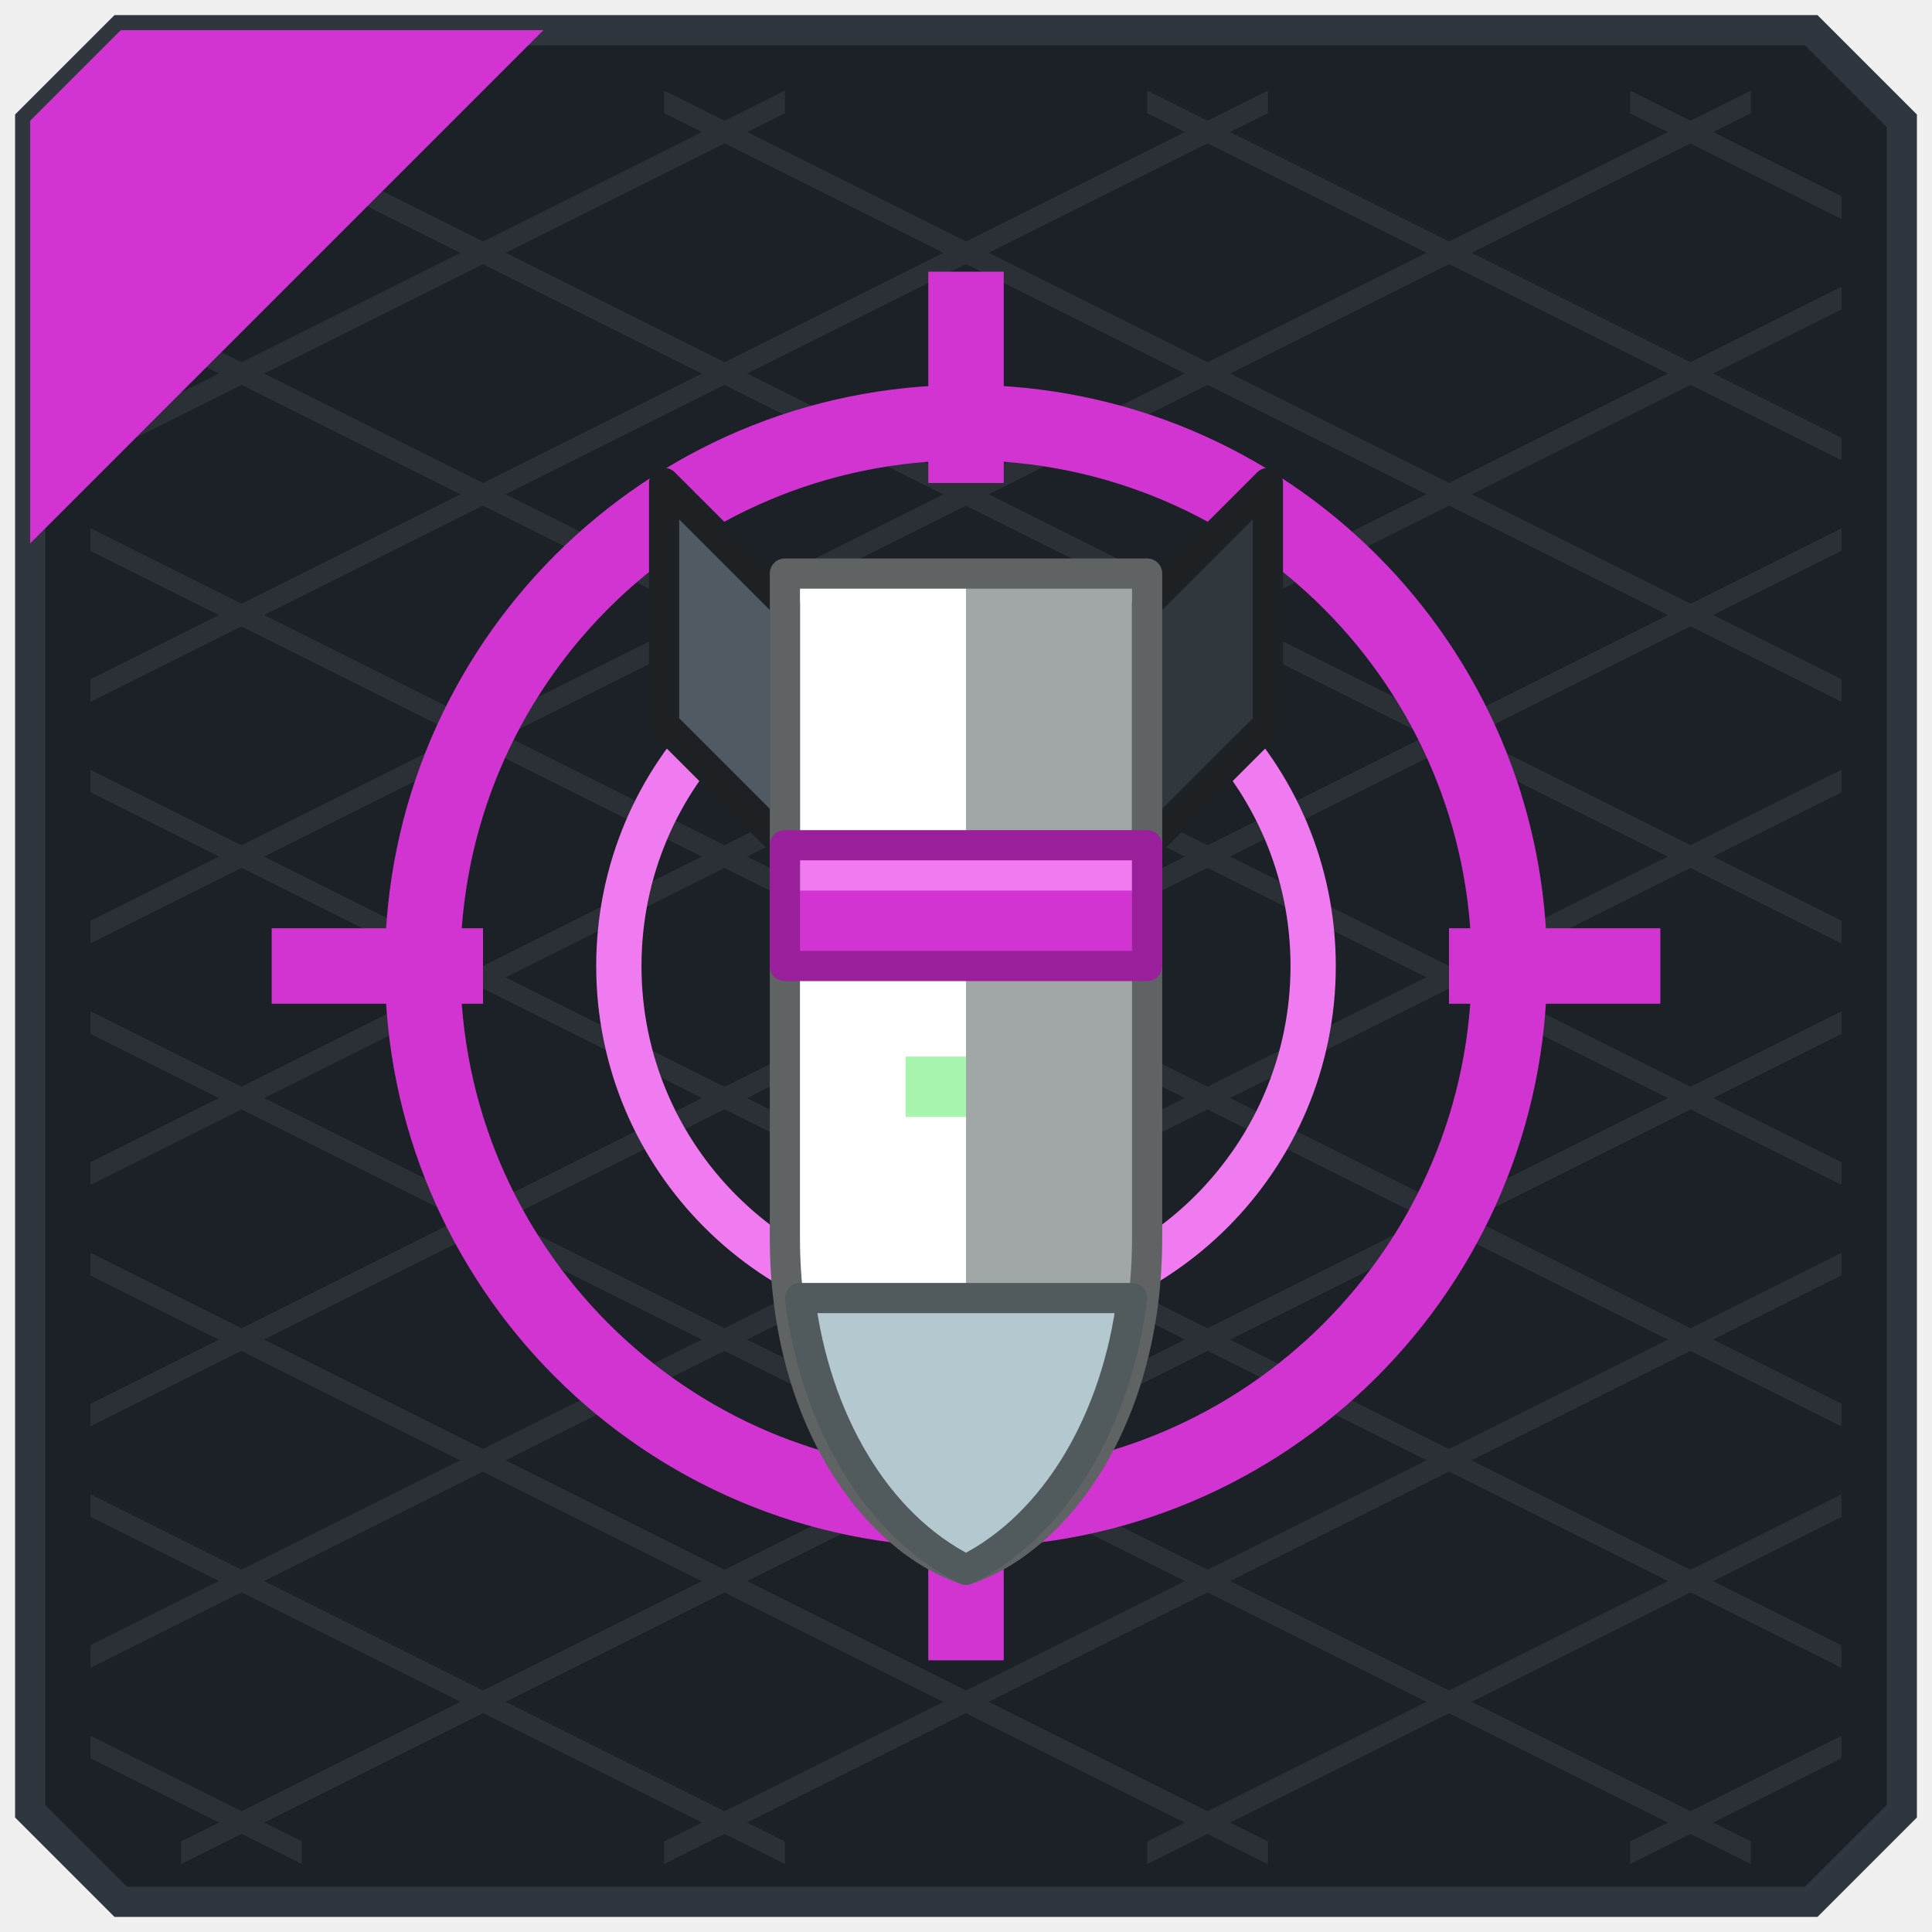
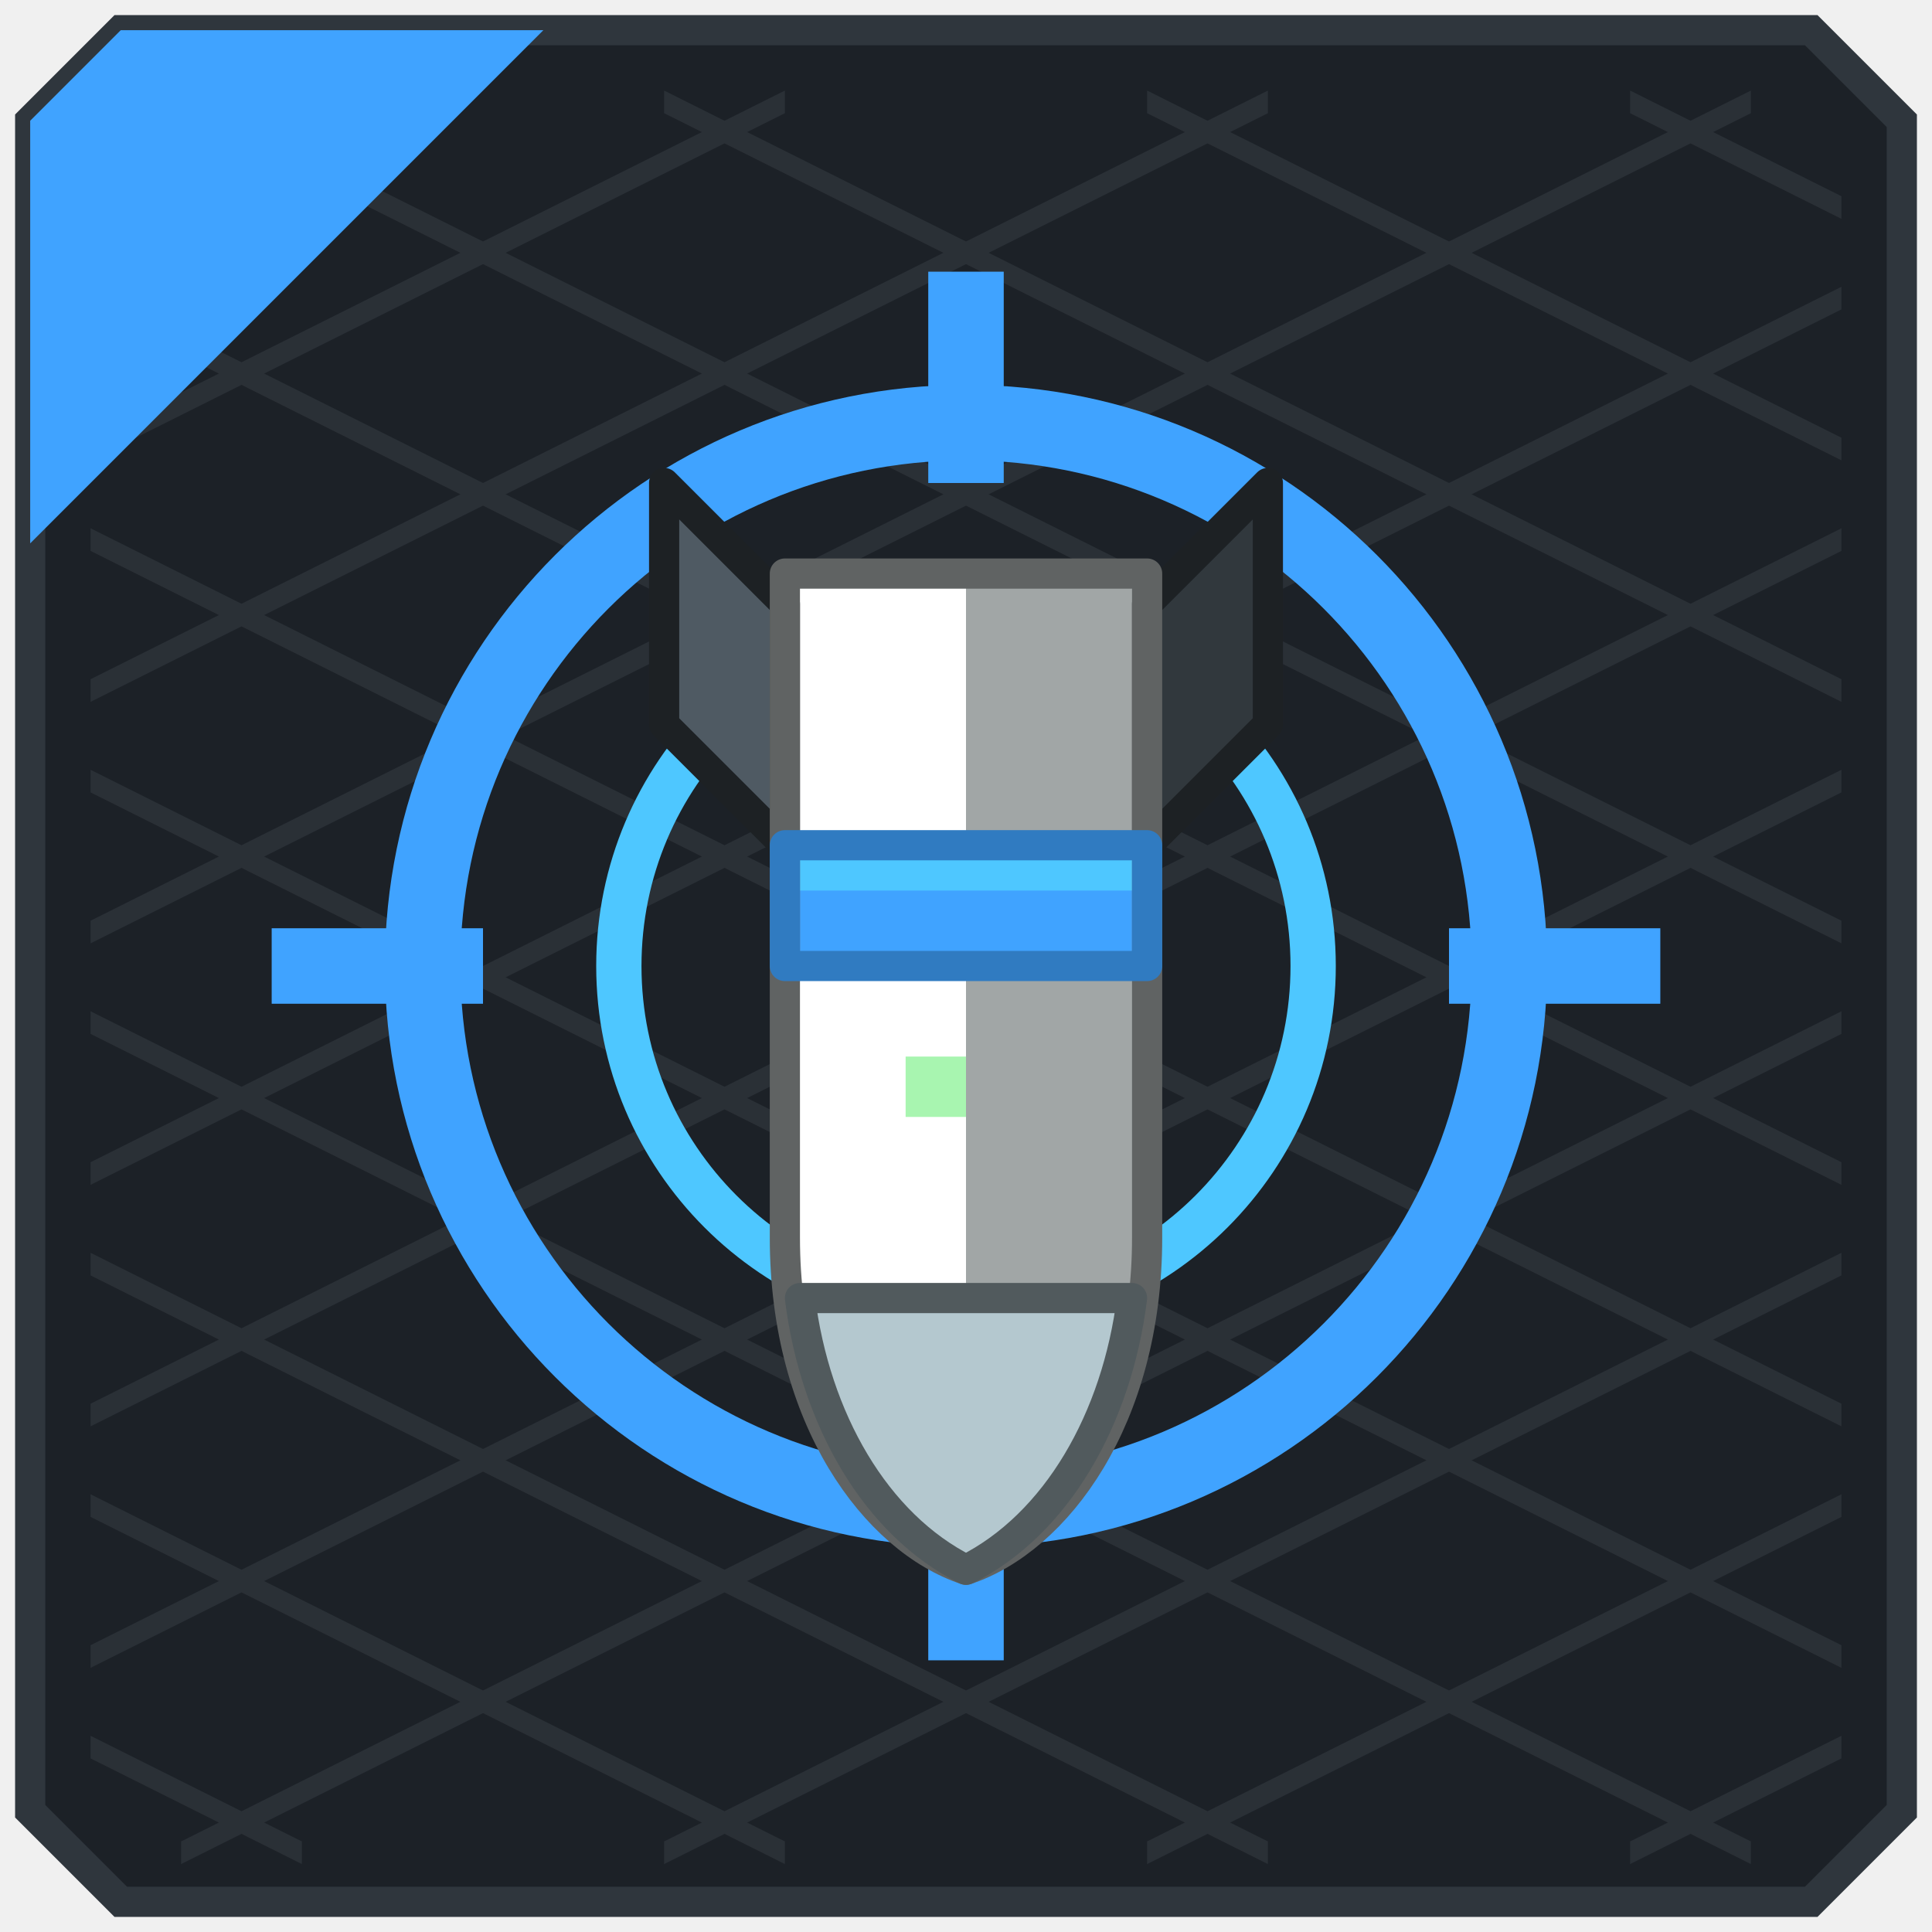
<svg xmlns="http://www.w3.org/2000/svg" width="128" height="128" viewBox="0 0 128 128">
  <g stroke-width="2">
    <polygon points="8,2 120,2 126,8 126,120 120,126 8,126 2,120 2,8" fill="#1C2127" stroke="#2F363D" />
  </g>
  <g>
    <polygon points="108,6 122,13 122,14.5 108,7.5" fill="#2A3036" />
    <polygon points="76,6 122,29 122,30.5 76,7.5" fill="#2A3036" />
    <polygon points="44,6 122,45 122,46.5 44,7.5" fill="#2A3036" />
    <polygon points="12,6 122,61 122,62.5 12,7.5" fill="#2A3036" />
    <polygon points="6,19 122,77 122,78.5 6,20.5" fill="#2A3036" />
    <polygon points="6,35 122,93 122,94.5 6,36.5" fill="#2A3036" />
    <polygon points="6,51 122,109 122,110.5 6,52.5" fill="#2A3036" />
    <polygon points="6,67 116,122 116,123.5 6,68.5" fill="#2A3036" />
    <polygon points="6,83 84,122 84,123.5 6,84.5" fill="#2A3036" />
    <polygon points="6,99 52,122 52,123.5 6,100.5" fill="#2A3036" />
    <polygon points="6,115 20,122 20,123.5 6,116.5" fill="#2A3036" />
    <polygon points="6,13 20,6 20,7.5 6,14.5" fill="#2A3036" />
    <polygon points="6,29 52,6 52,7.5 6,30.5" fill="#2A3036" />
    <polygon points="6,45 84,6 84,7.5 6,46.5" fill="#2A3036" />
    <polygon points="6,61 116,6 116,7.5 6,62.5" fill="#2A3036" />
    <polygon points="6,77 122,19 122,20.5 6,78.5" fill="#2A3036" />
    <polygon points="6,93 122,35 122,36.5 6,94.5" fill="#2A3036" />
    <polygon points="6,109 122,51 122,52.5 6,110.5" fill="#2A3036" />
    <polygon points="12,122 122,67 122,68.5 12,123.5" fill="#2A3036" />
    <polygon points="44,122 122,83 122,84.5 44,123.5" fill="#2A3036" />
    <polygon points="76,122 122,99 122,100.5 76,123.5" fill="#2A3036" />
    <polygon points="108,122 122,115 122,116.5 108,123.5" fill="#2A3036" />
  </g>
  <g>
-     <polygon points="8,2 36,2 2,36 2,8" fill="#D234D2" />
+     <polygon points="8,2 36,2 2,36 2,8" fill="#40A3FF" />
  </g>
  <g fill="none" stroke-linecap="butt">
-     <circle cx="64" cy="64" r="36" stroke="#D234D2" stroke-width="5" />
-     <circle cx="64" cy="64" r="23" stroke="#F07AF0" stroke-width="3" />
-     <path d="M64 18 V32 M64 96 V110 M18 64 H32 M96 64 H110" stroke="#D234D2" stroke-width="5" />
+     <circle cx="64" cy="64" r="36" stroke="#40A3FF" stroke-width="5" />
+     <circle cx="64" cy="64" r="23" stroke="#4EC7FF" stroke-width="3" />
+     <path d="M64 18 V32 M64 96 V110 M18 64 H32 M96 64 H110" stroke="#40A3FF" stroke-width="5" />
  </g>
  <g transform="translate(0 -6) translate(0 0)">
    <polygon points="44,38 52,46 52,62 44,54" fill="#4F5A63" />
    <polygon points="84,38 76,46 76,62 84,54" fill="#31383D" />
    <path d="M52 44 H76 V88 C76 100 70 108 64 110 C58 108 52 100 52 88 Z" fill="#D5DBDC" />
    <path d="M52 44 H64 V110 C58 108 52 100 52 88 Z" fill="#FFFFFF" />
    <path d="M64 44 H76 V88 C76 100 70 108 64 110 Z" fill="#A1A6A6" />
    <path d="M53 92 C54 100 58 107 64 110 C70 107 74 100 75 92 Z" fill="#B4C8CF" />
-     <polygon points="52,62 76,62 76,70 52,70" fill="#D234D2" />
-     <polygon points="52,62 76,62 76,65 52,65" fill="#F07AF0" />
+     <polygon points="52,62 76,62 76,70 52,70" fill="#40A3FF" />
+     <polygon points="52,62 76,62 76,65 52,65" fill="#4EC7FF" />
    <rect x="60" y="76" width="4" height="4" fill="#A8F5B0" />
  </g>
  <g transform="translate(0 -6) translate(0 0)" fill="none" stroke-width="2" stroke-linejoin="round">
    <polygon points="44,38 52,46 52,62 44,54" stroke="#1D2124" />
    <polygon points="84,38 76,46 76,62 84,54" stroke="#1D2124" />
    <path d="M52 44 H76 V88 C76 100 70 108 64 110 C58 108 52 100 52 88 Z" stroke="#606363" />
    <path d="M53 92 C54 100 58 107 64 110 C70 107 74 100 75 92 Z" stroke="#515A5D" />
-     <polygon points="52,62 76,62 76,70 52,70" stroke="#9A1F9A" />
+     <polygon points="52,62 76,62 76,70 52,70" stroke="#307BC1" />
  </g>
</svg>
